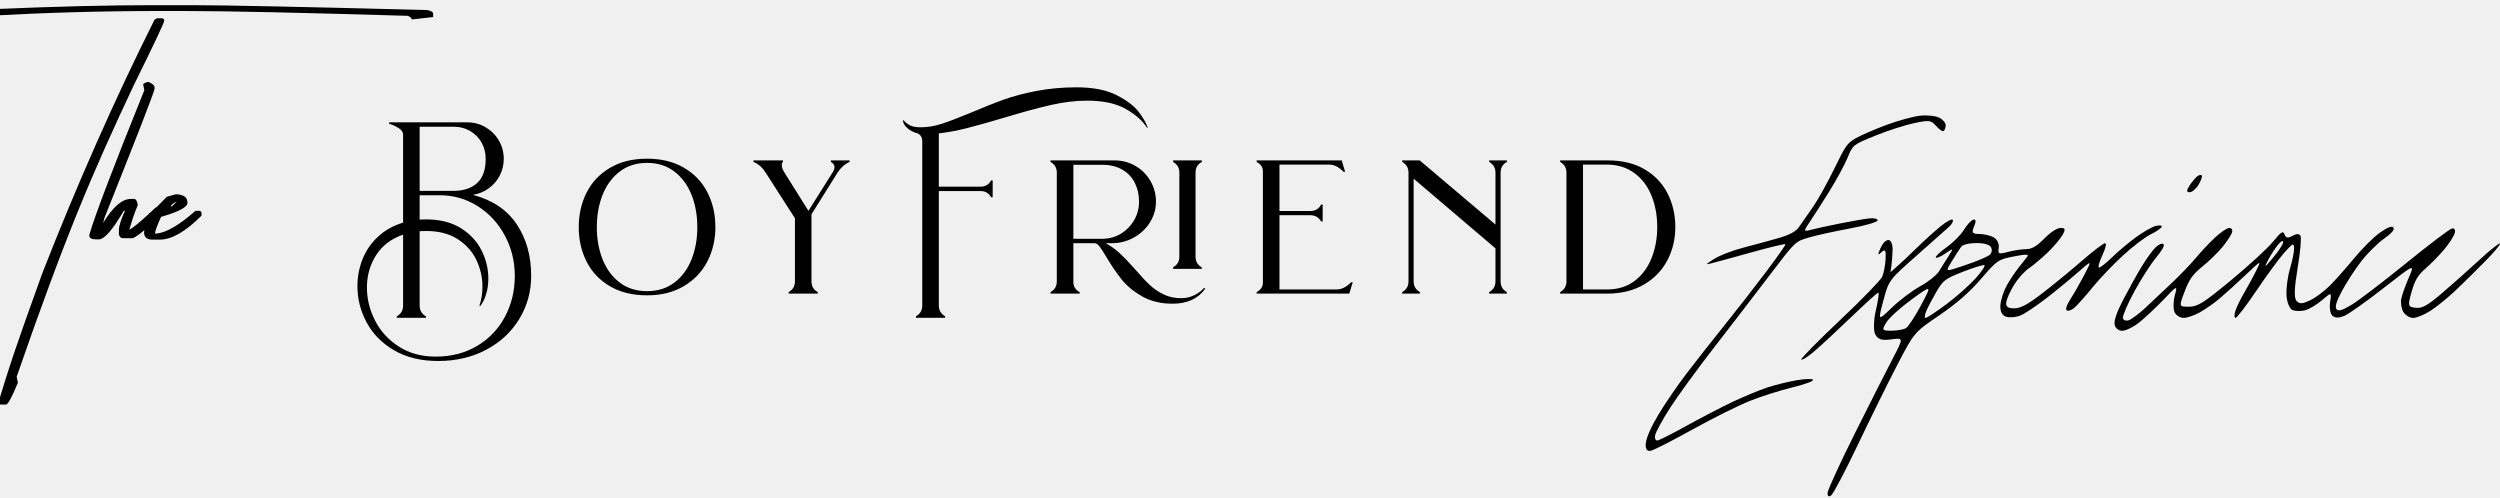
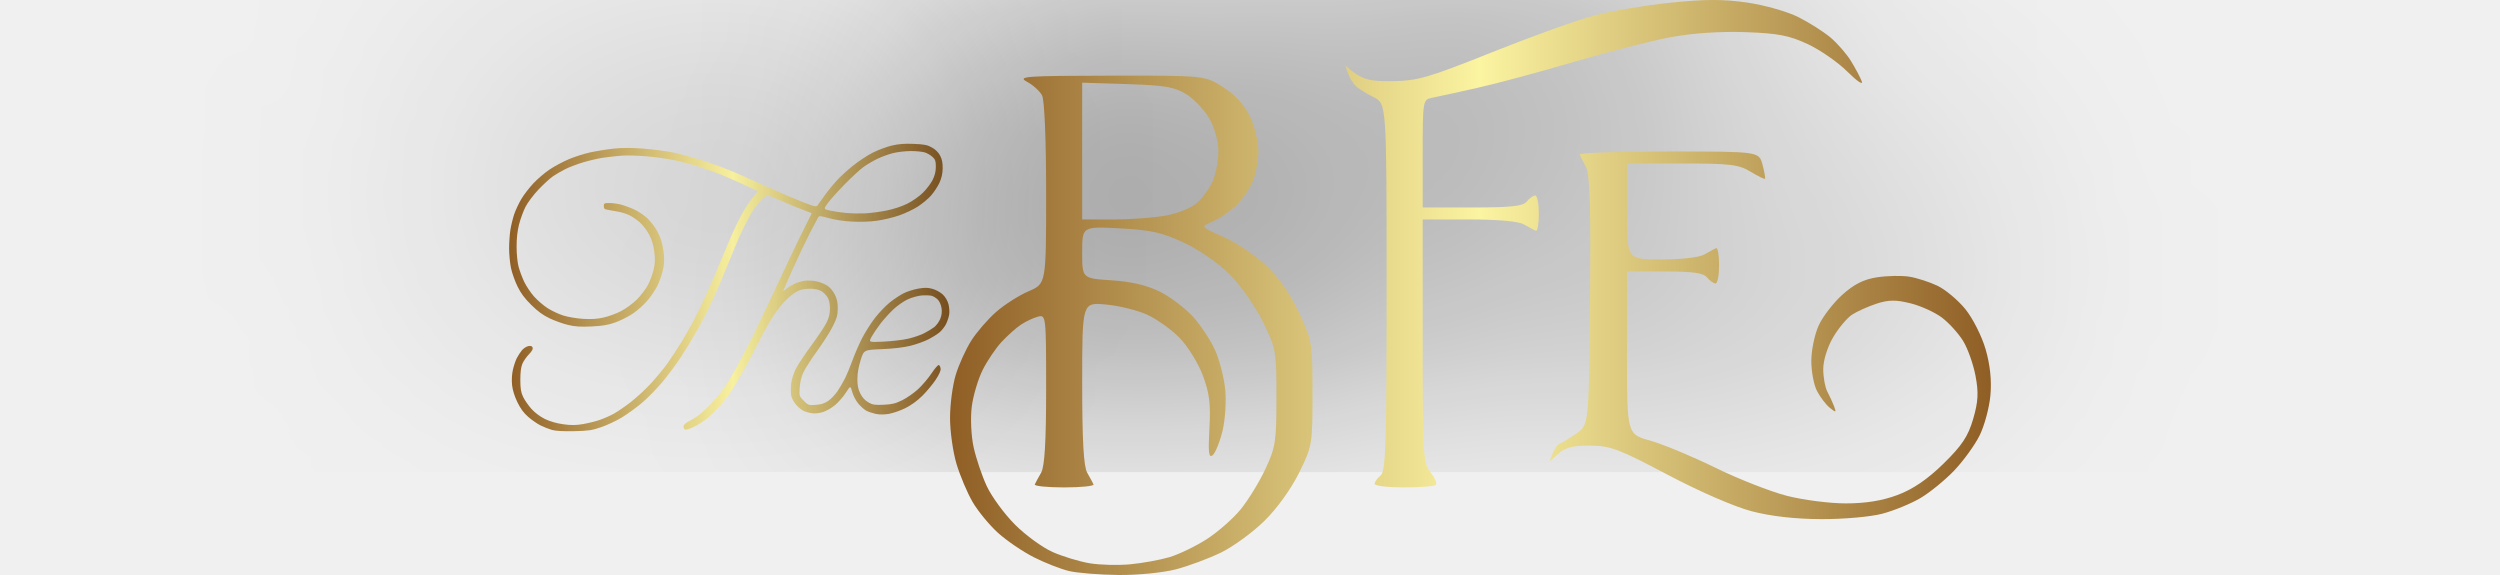
- <svg xmlns="http://www.w3.org/2000/svg" width="482" height="96" viewBox="0 0 482 96">
-   <defs>
-     <style>
-             svg path,
-             svg text {
-                 fill: black;
-                 color-scheme: light;
-             }
- 
-             @media (prefers-color-scheme:dark) {
- 
-                 svg path,
-                 svg text {
-                     fill: white;
-                 }
-             }
-         </style>
-   </defs>
-   <g id="Group-copy">
-     <path id="Path-2" fill="#ffffff" fill-rule="evenodd" stroke="none" d="M 0.175 78 C -0.106 78 -0.292 77.86 -0.292 77.532 C 1.997 70.061 2.465 68.521 8.117 52.785 C 14.89 35.461 22.131 19.118 29.792 3.801 L 30.258 3.521 L 31.194 3.521 C 31.521 3.521 31.66 3.708 31.66 3.988 C 31.66 4.361 29.745 8.424 25.914 16.176 C 17.786 33.406 12.602 45.547 3.213 72.632 L 3.446 73.797 C 2.278 76.598 1.531 78 1.156 78 L 0.175 78 Z M 29.417 46.201 C 28.342 46.201 27.783 45.735 27.783 44.847 C 27.783 44.693 27.794 44.535 27.82 44.373 C 26.951 45.12 26.222 45.638 25.635 45.921 L 23.58 45.921 C 23.346 45.921 23.112 45.686 22.925 45.266 L 22.925 44.333 C 22.925 43.632 23.299 42.37 24.093 40.643 L 23.86 40.643 C 21.711 44.331 20.124 46.153 19.049 46.153 L 18.582 46.153 C 17.742 46.153 17.274 45.921 17.226 45.5 L 17.226 45.266 C 18.161 41.95 21.665 32.659 27.83 17.389 L 27.596 16.22 C 27.97 15.941 28.343 15.801 28.624 15.801 C 29.278 16.082 29.652 16.363 29.792 16.69 L 29.792 17.157 C 29.604 18.091 26.383 26.356 20.123 42.046 C 20.123 42.092 20.029 42.419 19.889 42.979 C 21.757 39.897 23.533 38.356 25.215 38.356 L 25.868 38.356 C 26.195 38.356 26.429 38.729 26.569 39.523 C 25.914 41.111 25.354 42.745 24.934 44.333 C 25.724 43.844 27.006 42.801 28.716 41.223 L 28.716 41.111 C 28.764 41.111 28.833 41.086 28.915 41.04 C 29.27 40.71 29.635 40.365 30.026 39.99 L 30.152 39.99 C 30.683 39.477 31.349 38.797 32.173 37.935 L 33.856 37.469 L 34.276 37.469 C 35.538 37.609 36.143 38.122 36.143 39.103 C 36.143 39.944 34.463 40.831 31.053 41.812 C 30.306 43.493 29.886 44.567 29.886 45.033 L 30.118 45.033 C 31.986 44.894 34.51 43.446 37.686 40.644 L 38.433 40.644 C 38.713 40.691 38.853 40.831 38.853 41.111 L 38.853 41.577 C 35.77 44.66 33.109 46.201 30.773 46.201 L 29.417 46.201 Z M 32.92 39.803 L 33.109 39.803 L 34.09 38.87 C 33.388 39.15 33.014 39.476 32.92 39.803 Z M 79.399 3.755 C 79.399 3.568 79.165 3.288 78.652 3.054 C 58.285 2.448 43.853 2.121 35.398 2.121 L 30.773 2.121 C 19.516 2.121 8.445 2.447 -2.345 3.054 L -2.812 2.4 C -2.158 1.933 -1.55 1.747 -0.989 1.747 C 11.108 1.234 21.15 1 29.091 1 L 37.173 1 C 43.525 1 58.567 1.326 82.343 1.933 C 83.09 2.073 83.509 2.308 83.509 2.634 L 83.509 3.287 L 79.399 3.755 Z" />
-     <path id="Shape-51" fill="#ffffff" fill-rule="evenodd" stroke="none" d="M 364.486 52.489 C 366.601 50.641 368.293 49.041 369.607 47.744 C 370.916 46.453 372.945 44.614 374.119 43.656 C 375.289 42.701 376.354 42.129 376.49 42.382 C 376.626 42.636 376.336 43.213 375.845 43.665 C 375.353 44.118 372.555 46.603 369.605 49.208 C 364.17 54.007 364.17 54.007 363.116 57.94 C 362.048 61.928 362.048 61.928 364.759 59.305 C 366.24 57.873 368.693 56.024 370.214 55.193 C 371.731 54.364 373.351 53.08 373.817 52.34 C 374.282 51.601 375.121 50.27 375.68 49.382 C 376.684 47.789 376.679 47.785 375.046 48.886 C 374.138 49.499 373.311 49.841 373.21 49.645 C 373.109 49.45 374.073 48.543 375.348 47.633 C 376.619 46.725 378.11 45.218 378.663 44.283 C 379.215 43.351 380.024 42.483 380.462 42.352 C 380.961 42.203 381.021 42.67 380.623 43.608 C 380.081 44.883 380.233 45.109 381.634 45.109 C 382.54 45.109 383.8 45.417 384.433 45.793 C 385.067 46.17 385.484 47.067 385.359 47.79 C 385.155 48.96 385.352 49.047 387.124 48.572 C 388.22 48.278 389.792 48.038 390.617 48.038 C 391.728 48.038 392.65 47.502 394.153 45.985 C 395.392 44.734 396.611 43.946 397.306 43.946 C 398.198 43.946 398.271 44.239 397.646 45.322 C 397.208 46.081 395.917 47.599 394.773 48.695 C 393.624 49.796 391.995 51.167 391.155 51.739 C 390.313 52.312 389.037 53.734 388.318 54.903 C 387.596 56.076 386.917 57.58 386.812 58.242 C 386.676 59.1 387.108 59.45 388.308 59.45 C 389.579 59.45 390.95 58.714 393.844 56.48 C 395.944 54.86 399.38 52.037 401.479 50.211 C 403.565 48.396 405.526 46.907 405.848 46.892 C 406.19 46.875 405.976 47.842 405.331 49.218 C 404.721 50.522 404.437 51.592 404.704 51.589 C 404.97 51.587 406.085 50.706 407.178 49.636 C 408.267 48.569 410.326 46.836 411.752 45.784 C 413.173 44.736 414.922 43.735 415.644 43.556 C 416.366 43.377 416.873 43.457 416.771 43.733 C 416.669 44.01 415.71 44.664 414.637 45.188 C 413.563 45.713 411.147 47.559 409.26 49.298 C 407.361 51.049 404.707 53.838 403.365 55.495 C 402.014 57.162 400.455 58.909 399.904 59.37 C 399.353 59.831 398.705 60.034 398.464 59.821 C 398.185 59.574 398.467 58.758 399.24 57.572 C 399.903 56.553 401.104 54.449 401.906 52.901 C 403.353 50.107 403.353 50.107 400.641 52.489 C 399.139 53.808 396.377 56.075 394.5 57.527 C 392.613 58.987 390.388 60.471 389.564 60.818 C 388.739 61.166 387.492 61.278 386.795 61.068 C 385.99 60.825 385.583 60.002 385.677 58.812 C 385.758 57.786 386.317 56.077 386.917 55.012 C 387.514 53.952 388.538 52.414 389.193 51.593 C 389.845 50.775 390.605 49.817 390.881 49.463 C 391.241 49.004 390.5 48.997 388.271 49.438 C 385.226 50.041 385.075 50.144 381.932 53.776 C 379.672 56.388 377.214 58.535 373.889 60.796 C 369.054 64.084 369.054 64.084 365.786 70.375 C 363.959 73.892 360.556 80.776 358.21 85.705 C 355.826 90.715 353.488 95.162 353.051 95.51 C 352.581 95.884 352.301 95.666 352.368 94.979 C 352.43 94.34 354.898 88.99 357.8 83.192 C 360.648 77.504 363.865 71.152 364.99 68.995 C 367.013 65.114 367.013 65.114 364.631 65.43 C 362.786 65.675 362.09 65.457 361.556 64.467 C 361.171 63.753 361.226 61.686 361.678 59.778 C 362.118 57.917 362.322 56.411 362.132 56.42 C 361.943 56.429 359.57 58.572 356.837 61.203 C 354.078 63.858 350.829 66.864 349.635 67.863 C 348.438 68.866 347.378 69.519 347.283 69.313 C 347.189 69.106 350.604 65.644 354.818 61.669 C 358.976 57.748 362.583 54.031 362.882 53.363 C 363.181 52.696 363.478 51.159 363.542 49.949 C 363.634 48.222 363.465 47.947 362.737 48.637 C 362.03 49.308 361.984 49.132 362.539 47.891 C 363.013 46.835 363.556 46.277 364.111 46.277 C 364.578 46.277 364.929 47.134 364.892 48.186 C 364.854 49.241 364.748 50.641 364.655 51.295 L 364.486 52.489 Z M 318.336 86.886 C 317.553 87.089 317.205 86.606 317.31 85.465 C 317.41 84.388 318.327 82.312 319.753 79.926 C 320.997 77.845 323.45 74.262 325.2 71.968 C 326.937 69.691 330.17 65.58 332.379 62.84 C 334.567 60.125 338.17 55.501 340.383 52.568 C 342.574 49.665 344.302 47.208 344.243 47.082 C 344.184 46.956 341.242 47.661 337.694 48.651 C 334.133 49.645 330.632 50.602 329.925 50.775 C 328.747 51.061 328.799 50.986 330.535 49.891 C 331.575 49.235 334.085 48.271 336.11 47.749 C 338.132 47.228 341.179 46.399 342.883 45.907 C 345.076 45.274 346.229 44.649 346.857 43.754 C 347.342 43.063 348.548 41.332 349.534 39.912 C 350.515 38.5 352.383 35.144 353.678 32.473 C 355.811 28.072 356.15 27.595 357.802 26.645 C 358.79 26.077 361.449 24.924 363.707 24.084 C 365.959 23.246 368.883 22.446 370.212 22.304 C 371.54 22.161 373.202 22.339 373.907 22.7 C 374.612 23.06 375.164 23.733 375.133 24.194 C 375.101 24.655 374.919 25.142 374.727 25.275 C 374.536 25.408 373.888 24.966 373.289 24.295 C 372.277 23.16 371.994 23.123 369.069 23.732 C 367.342 24.092 363.984 25.174 361.601 26.139 C 357.248 27.903 357.248 27.903 356.23 30.365 C 355.666 31.73 354.108 34.613 352.759 36.783 C 351.4 38.97 349.684 41.653 348.954 42.734 C 347.683 44.613 347.693 44.691 349.155 44.305 C 349.999 44.082 352.492 43.538 354.691 43.096 C 356.886 42.654 359.447 42.21 360.384 42.108 C 361.321 42.006 362.051 42.182 362.008 42.499 C 361.964 42.817 359.526 43.521 356.586 44.064 C 353.639 44.608 350.078 45.395 348.675 45.811 C 346.119 46.57 346.119 46.57 341.164 53.088 C 338.391 56.737 333.57 63.01 330.446 67.035 C 327.279 71.116 323.478 76.325 322.031 78.575 C 320.572 80.841 319.254 83.247 319.113 83.908 C 318.971 84.57 319.214 85.02 319.652 84.907 C 320.091 84.795 322.667 83.475 325.366 81.982 C 328.051 80.496 331.964 78.467 334.067 77.47 C 336.163 76.476 339.131 75.244 340.666 74.73 C 342.199 74.217 344.817 73.571 346.487 73.295 C 348.154 73.019 349.54 73 349.567 73.254 C 349.595 73.507 347.77 74.161 345.509 74.706 C 343.244 75.252 339.596 76.412 337.4 77.286 C 335.198 78.162 330.301 80.596 326.5 82.706 C 322.672 84.83 318.987 86.718 318.336 86.886 Z M 364.639 63.761 C 365.71 63.756 366.961 63.546 367.421 63.295 C 367.88 63.045 369.217 61.032 370.384 58.838 C 372.484 54.891 372.484 54.891 368.61 57.696 C 366.463 59.251 364.249 61.255 363.698 62.145 C 362.774 63.64 362.85 63.77 364.639 63.761 Z M 409.169 63.771 C 408.446 63.771 407.782 63.217 407.692 62.542 C 407.582 61.715 408.126 60.165 409.359 57.782 C 410.355 55.856 411.933 53.017 412.866 51.471 C 413.794 49.932 415.025 48.229 415.606 47.68 C 416.186 47.132 416.86 46.852 417.104 47.058 C 417.392 47.301 416.886 48.233 415.673 49.696 C 414.635 50.948 412.749 53.886 411.476 56.238 C 410.192 58.61 409.208 60.907 409.297 61.327 C 409.386 61.747 409.907 61.931 410.453 61.735 C 410.998 61.539 412.434 60.459 413.639 59.339 C 414.84 58.224 417.161 56.038 418.793 54.486 C 420.417 52.943 422.476 50.794 423.373 49.708 C 424.267 48.626 425.905 46.885 427.011 45.839 C 428.114 44.796 429.377 43.946 429.821 43.946 C 430.265 43.946 430.492 44.351 430.325 44.847 C 430.158 45.344 429.332 46.593 428.487 47.626 C 427.639 48.663 425.907 50.348 424.638 51.371 C 422.784 52.865 422.096 53.827 421.206 56.177 C 420.083 59.144 420.083 59.144 422.035 59.133 C 423.741 59.122 424.78 58.466 430.211 53.977 C 433.587 51.186 437.185 47.876 438.231 46.602 C 439.835 44.649 440.174 44.437 440.467 45.203 C 440.732 45.895 441.087 45.96 441.974 45.476 C 442.785 45.033 443.25 45.028 443.528 45.458 C 443.746 45.796 443.506 48.554 442.99 51.615 C 442.334 55.506 442.266 57.5 442.777 58.025 C 443.375 58.639 443.881 58.614 445.397 57.897 C 446.428 57.41 448.152 56.124 449.225 55.043 C 450.294 53.966 452.43 51.555 453.965 49.693 C 455.491 47.843 457.71 45.652 458.902 44.816 C 460.342 43.805 461.191 43.494 461.453 43.881 C 461.716 44.268 461.107 44.983 459.622 46.028 C 458.393 46.893 456.415 48.862 455.224 50.408 C 454.026 51.962 452.37 54.508 451.546 56.065 C 450.452 58.131 450.154 59.102 450.466 59.589 C 450.778 60.076 451.574 59.855 453.357 58.784 C 454.705 57.974 459.494 54.319 463.951 50.7 C 468.352 47.127 472.282 44.152 472.734 44.049 C 473.205 43.941 473.437 44.314 473.278 44.921 C 473.124 45.506 472.23 46.907 471.287 48.038 C 470.34 49.174 468.712 50.842 467.669 51.743 C 466.196 53.016 465.584 54.031 464.958 56.252 C 464.188 58.982 464.229 59.155 465.703 59.342 C 466.956 59.501 467.951 58.957 470.73 56.599 C 472.621 54.994 475.889 52.089 477.989 50.147 C 480.075 48.218 481.87 46.79 481.992 46.961 C 482.114 47.133 480.799 48.704 479.06 50.462 C 477.311 52.232 474.725 54.771 473.319 56.1 C 471.906 57.435 469.786 59.152 468.611 59.91 C 467.432 60.671 465.918 61.294 465.247 61.294 C 464.576 61.294 463.719 60.756 463.342 60.099 C 462.966 59.444 462.804 58.275 462.982 57.501 C 463.159 56.73 463.818 54.907 464.444 53.456 C 465.574 50.837 465.574 50.837 459.63 55.483 C 456.32 58.07 452.891 60.504 452.037 60.869 C 450.946 61.336 450.25 61.342 449.71 60.889 C 449.286 60.534 449.075 59.35 449.24 58.261 C 449.538 56.293 449.538 56.293 447.664 57.887 C 446.629 58.767 445.16 59.644 444.403 59.832 C 443.645 60.02 442.568 60.001 442.009 59.789 C 441.451 59.577 440.924 58.308 440.838 56.975 C 440.752 55.647 441.064 53.286 441.529 51.73 C 441.991 50.183 442.336 48.416 442.299 47.797 C 442.238 46.797 442.036 46.893 440.441 48.681 C 439.451 49.79 437.053 53.05 435.097 55.949 C 433.122 58.876 431.277 61.294 431.015 61.294 C 430.753 61.294 430.744 60.669 430.992 59.906 C 431.241 59.145 432.013 57.567 432.706 56.401 C 433.397 55.239 434.427 53.345 434.996 52.192 C 436.024 50.107 436.024 50.107 433.037 52.931 C 431.382 54.496 429.134 56.536 428.048 57.459 C 426.958 58.384 425.2 59.625 424.143 60.214 C 423.083 60.804 421.672 61.289 421.01 61.291 C 420.347 61.293 419.566 60.809 419.273 60.217 C 418.981 59.626 418.987 58.197 419.286 57.043 C 419.826 54.957 419.826 54.957 417.246 57.651 C 415.817 59.144 413.71 61.132 412.568 62.066 C 411.423 63.002 409.891 63.771 409.169 63.771 Z M 371.266 61.294 C 371.516 61.294 373.313 60.107 375.25 58.663 C 377.178 57.226 379.715 54.979 380.892 53.669 C 382.063 52.365 382.824 51.222 382.587 51.125 C 382.35 51.027 380.495 51.596 378.46 52.391 C 375.071 53.714 374.625 54.046 373.382 56.178 C 372.627 57.471 371.739 59.152 371.411 59.91 C 371.081 60.671 371.016 61.294 371.266 61.294 Z M 376.578 51.88 C 377.382 51.644 379.117 51.056 380.432 50.575 C 381.746 50.093 383.144 49.47 383.542 49.189 C 383.971 48.885 384.126 48.309 383.923 47.769 C 383.711 47.203 382.656 46.863 381.114 46.863 C 379.632 46.863 378.429 47.157 378.105 47.597 C 377.808 48.002 377.017 49.223 376.344 50.314 C 375.193 52.182 375.208 52.282 376.578 51.88 Z M 438.295 49.621 C 439.343 48.379 440.196 47.057 440.196 46.677 C 440.195 46.276 439.777 46.492 439.195 47.193 C 438.643 47.858 437.785 49.184 437.288 50.142 C 436.45 51.756 436.528 51.715 438.295 49.621 Z M 422.16 37.066 C 421.532 37.066 421.526 36.731 422.135 35.795 C 422.588 35.098 423.257 34.294 423.621 34.006 C 423.985 33.718 424.383 33.644 424.505 33.84 C 424.628 34.036 424.343 34.84 423.872 35.628 C 423.4 36.418 422.629 37.066 422.16 37.066 Z" />
-     <path id="BoyFend" fill="#ffffff" fill-rule="evenodd" stroke="none" d="M 176.6 61.27 L 176.6 60.977 C 177.407 60.536 177.811 59.839 177.811 58.885 L 177.811 27.258 C 177.811 26.5 177.506 25.984 176.895 25.715 C 176.161 25.519 175.53 25.202 175.004 24.762 C 174.478 24.321 174.166 23.82 174.068 23.258 L 174.215 23.184 C 174.582 23.624 175.011 23.961 175.5 24.193 C 175.989 24.426 176.636 24.541 177.443 24.541 C 178.813 24.541 180.178 24.321 181.535 23.881 C 182.893 23.441 184.781 22.72 187.203 21.717 C 189.6 20.689 191.705 19.851 193.516 19.203 C 195.326 18.555 197.434 17.998 199.844 17.533 C 202.253 17.068 204.841 16.836 207.605 16.836 C 210.761 16.836 213.329 17.344 215.311 18.359 C 217.292 19.375 218.716 20.463 219.584 21.625 C 220.452 22.787 221.009 23.771 221.254 24.578 L 221.18 24.688 C 220.348 23.342 218.991 22.126 217.107 21.037 C 215.224 19.949 212.717 19.404 209.586 19.404 C 207.409 19.404 205.104 19.68 202.67 20.23 C 200.236 20.781 197.196 21.606 193.551 22.707 C 190.664 23.563 188.287 24.23 186.416 24.707 C 184.545 25.184 182.741 25.519 181.004 25.715 L 181.004 35.99 L 189.039 35.99 C 189.969 35.99 190.653 35.587 191.094 34.779 L 191.387 34.779 L 191.387 38.045 L 191.094 38.045 C 190.653 37.238 189.969 36.834 189.039 36.834 L 181.004 36.834 L 181.004 58.885 C 181.004 59.814 181.408 60.512 182.215 60.977 L 182.215 61.27 L 176.6 61.27 Z M 226.061 58.555 C 223.81 58.555 221.86 58.084 220.209 57.143 C 218.558 56.201 217.242 55.118 216.264 53.895 C 215.285 52.671 214.294 51.217 213.291 49.529 C 212.728 48.575 212.289 47.896 211.971 47.492 C 211.653 47.089 211.346 46.887 211.053 46.887 L 206.943 46.887 L 206.943 54.336 C 206.943 55.241 207.347 55.901 208.154 56.316 L 208.154 56.609 L 202.541 56.609 L 202.541 56.316 C 203.348 55.852 203.752 55.167 203.752 54.262 L 203.752 33.273 C 203.752 32.368 203.348 31.684 202.541 31.219 L 202.541 30.926 L 214.906 30.926 C 216.349 30.926 217.683 31.281 218.906 31.99 C 220.129 32.7 221.095 33.666 221.805 34.889 C 222.514 36.112 222.869 37.445 222.869 38.889 C 222.869 40.307 222.483 41.634 221.713 42.869 C 220.942 44.104 219.902 45.083 218.594 45.805 C 217.285 46.526 215.872 46.887 214.355 46.887 L 213.182 46.887 C 214.209 47.449 215.126 48.111 215.934 48.869 C 216.741 49.627 217.743 50.678 218.941 52.023 C 219.993 53.246 220.905 54.22 221.676 54.941 C 222.446 55.663 223.333 56.269 224.336 56.758 C 225.339 57.247 226.463 57.49 227.711 57.49 C 228.64 57.49 229.497 57.296 230.279 56.904 C 231.062 56.513 231.686 56.048 232.15 55.51 L 232.371 55.656 C 231.001 57.589 228.898 58.555 226.061 58.555 Z M 242.277 56.609 L 242.277 56.316 C 243.085 55.876 243.488 55.278 243.488 54.52 L 243.488 33.018 C 243.488 32.259 243.085 31.659 242.277 31.219 L 242.277 30.926 L 258.68 30.926 L 259.34 33.127 L 259.047 33.127 C 258.117 32.197 257.2 31.732 256.295 31.732 L 246.682 31.732 L 246.682 40.686 L 252.625 40.686 C 253.579 40.686 254.276 40.271 254.717 39.439 L 255.01 39.439 L 255.01 42.703 L 254.717 42.703 C 254.252 41.896 253.555 41.494 252.625 41.494 L 246.682 41.494 L 246.682 55.803 L 257.762 55.803 C 258.667 55.803 259.584 55.338 260.514 54.408 L 260.807 54.408 L 260.146 56.609 L 242.277 56.609 Z M 270.348 56.609 L 270.348 56.316 C 271.155 55.852 271.559 55.167 271.559 54.262 L 271.559 33.273 C 271.559 32.368 271.155 31.684 270.348 31.219 L 270.348 30.926 L 273.723 30.926 L 288.326 43.291 L 288.326 33.273 C 288.326 32.368 287.922 31.684 287.115 31.219 L 287.115 30.926 L 290.527 30.926 L 290.527 31.219 C 289.72 31.659 289.316 32.344 289.316 33.273 L 289.316 54.262 C 289.316 55.191 289.72 55.876 290.527 56.316 L 290.527 56.609 L 287.115 56.609 L 287.115 56.316 C 287.922 55.852 288.326 55.167 288.326 54.262 L 288.326 47.877 L 272.549 34.449 L 272.549 54.262 C 272.549 55.167 272.953 55.852 273.76 56.316 L 273.76 56.609 L 270.348 56.609 Z M 300.801 56.609 L 300.801 56.316 C 301.608 55.852 302.012 55.167 302.012 54.262 L 302.012 33.273 C 302.012 32.368 301.608 31.684 300.801 31.219 L 300.801 30.926 L 310.012 30.926 C 312.776 30.926 315.135 31.501 317.092 32.65 C 319.049 33.8 320.523 35.354 321.514 37.311 C 322.504 39.267 323 41.419 323 43.768 C 323 46.091 322.492 48.225 321.477 50.17 C 320.461 52.115 318.969 53.668 317 54.83 C 315.031 55.992 312.702 56.585 310.012 56.609 L 300.801 56.609 Z M 305.205 55.803 L 309.865 55.803 C 311.92 55.803 313.668 55.266 315.111 54.189 C 316.555 53.113 317.648 51.657 318.395 49.822 C 319.141 47.988 319.514 45.969 319.514 43.768 C 319.514 41.566 319.148 39.555 318.414 37.732 C 317.68 35.91 316.584 34.461 315.129 33.385 C 313.673 32.308 311.931 31.757 309.9 31.732 L 305.205 31.732 L 305.205 55.803 Z M 226.17 51.84 L 226.17 51.547 C 226.977 51.082 227.381 50.397 227.381 49.492 L 227.381 33.273 C 227.381 32.368 226.977 31.684 226.17 31.219 L 226.17 30.926 L 231.711 30.926 L 231.711 31.219 C 230.904 31.659 230.5 32.344 230.5 33.273 L 230.5 49.492 C 230.5 50.422 230.904 51.107 231.711 51.547 L 231.711 51.84 L 226.17 51.84 Z M 206.943 46.043 L 212.777 46.043 C 214.025 45.994 215.169 45.646 216.209 44.998 C 217.249 44.35 218.074 43.486 218.686 42.41 C 219.297 41.334 219.604 40.161 219.604 38.889 C 219.604 37.543 219.333 36.332 218.795 35.256 C 218.257 34.18 217.449 33.329 216.373 32.705 C 215.297 32.081 214.001 31.77 212.484 31.77 L 206.943 31.77 L 206.943 46.043 Z M 160.199 30.926 L 163.795 30.926 L 163.795 31.22 C 162.89 31.611 162.119 32.296 161.483 33.274 L 156.456 41.31 L 156.456 54.262 C 156.456 55.191 156.86 55.876 157.667 56.317 L 157.667 56.61 L 152.053 56.61 L 152.053 56.317 C 152.861 55.852 153.264 55.167 153.264 54.262 L 153.264 42.08 L 147.614 33.274 C 146.978 32.271 146.195 31.586 145.265 31.22 L 145.265 30.926 L 150.953 30.926 L 150.953 31.22 C 150.806 31.317 150.732 31.525 150.732 31.843 C 150.732 32.259 150.904 32.736 151.246 33.274 L 155.869 40.649 L 160.529 33.238 C 160.774 32.846 160.896 32.504 160.896 32.21 C 160.896 31.819 160.664 31.489 160.199 31.22 Z M 124.755 30.596 C 127.543 30.596 129.934 31.189 131.928 32.375 C 133.922 33.562 135.42 35.152 136.423 37.145 C 137.426 39.139 137.927 41.359 137.927 43.805 C 137.927 46.202 137.413 48.397 136.386 50.391 C 135.359 52.385 133.848 53.975 131.855 55.161 C 129.861 56.347 127.494 56.94 124.755 56.94 C 121.966 56.94 119.575 56.353 117.581 55.179 C 115.588 54.005 114.09 52.421 113.087 50.428 C 112.084 48.434 111.582 46.226 111.582 43.805 C 111.582 41.359 112.084 39.139 113.087 37.145 C 114.09 35.152 115.588 33.562 117.581 32.375 C 119.575 31.189 121.966 30.596 124.755 30.596 Z M 124.755 56.133 C 126.809 56.133 128.565 55.583 130.02 54.482 C 131.475 53.381 132.576 51.895 133.322 50.024 C 134.068 48.153 134.441 46.08 134.441 43.805 C 134.441 41.505 134.068 39.42 133.322 37.549 C 132.576 35.678 131.475 34.185 130.02 33.072 C 128.565 31.96 126.809 31.403 124.755 31.403 C 122.7 31.403 120.945 31.96 119.489 33.072 C 118.034 34.185 116.933 35.678 116.187 37.549 C 115.441 39.42 115.068 41.505 115.068 43.805 C 115.068 46.08 115.441 48.153 116.187 50.024 C 116.933 51.895 118.034 53.381 119.489 54.482 C 120.945 55.583 122.7 56.133 124.755 56.133 Z M 75.037 23.588 L 90.118 23.588 C 91.39 23.588 92.564 23.906 93.64 24.542 C 94.716 25.178 95.566 26.034 96.19 27.11 C 96.814 28.186 97.126 29.361 97.126 30.633 C 97.126 31.782 96.869 32.852 96.355 33.843 C 95.842 34.834 95.126 35.659 94.209 36.32 C 93.292 36.98 92.283 37.396 91.182 37.567 C 94.949 38.57 97.762 40.46 99.621 43.236 C 101.48 46.012 102.409 49.333 102.409 53.198 C 102.409 56.207 101.651 58.965 100.135 61.472 C 98.618 63.979 96.496 65.96 93.769 67.416 C 91.041 68.871 87.941 69.599 84.467 69.599 C 81.165 69.599 78.34 68.914 75.991 67.544 C 73.643 66.175 71.876 64.383 70.689 62.169 C 69.503 59.955 68.91 57.625 68.91 55.179 C 68.91 53.369 69.24 51.632 69.901 49.969 C 70.561 48.306 71.558 46.856 72.891 45.621 C 74.224 44.386 75.832 43.487 77.716 42.924 L 77.716 25.973 C 77.716 25.459 77.398 25.013 76.762 24.633 C 76.126 24.254 75.551 24.004 75.037 23.881 Z M 87.439 36.797 C 89.372 36.797 90.888 36.295 91.989 35.292 C 93.09 34.289 93.64 32.736 93.64 30.633 C 93.64 29.483 93.377 28.437 92.851 27.495 C 92.325 26.554 91.592 25.808 90.65 25.257 C 89.708 24.707 88.638 24.432 87.439 24.432 L 80.908 24.432 L 80.908 36.797 Z M 76.505 60.977 C 76.823 60.83 77.104 60.579 77.349 60.224 C 77.594 59.87 77.716 59.435 77.716 58.922 L 77.716 45.236 C 75.441 46.019 73.71 47.333 72.524 49.18 C 71.338 51.027 70.744 53.112 70.744 55.436 C 70.744 57.638 71.27 59.766 72.322 61.82 C 73.374 63.875 74.903 65.545 76.909 66.829 C 78.915 68.113 81.275 68.755 83.99 68.755 C 87.023 68.755 89.696 68.064 92.007 66.682 C 94.319 65.3 96.105 63.423 97.364 61.05 C 98.624 58.677 99.254 56.06 99.254 53.198 C 99.254 50.385 98.612 47.786 97.328 45.401 C 96.043 43.016 94.294 41.126 92.081 39.732 C 89.867 38.338 87.427 37.641 84.761 37.641 L 80.908 37.641 L 80.908 42.337 C 81.177 42.313 81.593 42.3 82.156 42.3 C 84.822 42.3 87.054 42.863 88.852 43.988 C 90.65 45.114 91.983 46.551 92.851 48.3 C 93.72 50.049 94.154 51.853 94.154 53.712 C 94.154 54.739 94.019 55.711 93.75 56.629 C 93.481 57.546 93.102 58.335 92.613 58.995 L 92.429 58.922 C 92.821 57.821 93.016 56.61 93.016 55.289 C 93.016 53.479 92.625 51.755 91.842 50.116 C 91.059 48.477 89.855 47.138 88.228 46.098 C 86.601 45.058 84.59 44.539 82.192 44.539 C 81.605 44.539 81.177 44.551 80.908 44.575 L 80.908 58.922 C 80.908 59.435 81.03 59.87 81.275 60.224 C 81.52 60.579 81.801 60.83 82.119 60.977 L 82.119 61.27 L 76.505 61.27 Z" />
+ <svg xmlns="http://www.w3.org/2000/svg" width="200" height="46" viewBox="0 0 200 46">
+   <g id="Group">
+     <linearGradient id="linearGradient1" x1="40.73" y1="23" x2="75.949" y2="23" gradientUnits="userSpaceOnUse">
+       <stop offset="0" stop-color="#8f5e25" stop-opacity="1" />
+       <stop offset="0.509" stop-color="#fbf4a1" stop-opacity="1" />
+       <stop offset="1" stop-color="#8f5e25" stop-opacity="1" />
+     </linearGradient>
+     <filter id="filter1" x="0" y="0" width="200" height="46" filterUnits="userSpaceOnUse" primitiveUnits="userSpaceOnUse" color-interpolation-filters="sRGB">
+       <feGaussianBlur stdDeviation="10" />
+       <feOffset dx="-3.683" dy="-8.212" result="offsetblur" />
+       <feFlood flood-color="#000000" flood-opacity="1" />
+       <feComposite in2="offsetblur" operator="in" />
+       <feMerge>
+         <feMergeNode />
+         <feMergeNode in="SourceGraphic" />
+       </feMerge>
+     </filter>
+     <path id="Path" fill="url(#linearGradient1)" stroke="none" filter="url(#filter1)" d="M 64.936 17.056 C 63.826 16.642 63.095 16.337 62.595 16.111 C 62.096 15.885 61.592 15.681 61.476 15.659 C 61.335 15.632 61.15 15.733 60.927 15.956 C 60.741 16.141 60.427 16.546 60.228 16.856 C 60.03 17.166 59.652 17.871 59.389 18.422 C 59.126 18.974 58.643 20.107 58.315 20.94 C 57.987 21.774 57.42 23.108 57.055 23.905 C 56.69 24.702 56.095 25.872 55.732 26.506 C 55.369 27.14 54.78 28.102 54.422 28.644 C 54.064 29.185 53.41 30.06 52.969 30.588 C 52.527 31.116 51.796 31.859 51.345 32.24 C 50.894 32.62 50.167 33.147 49.73 33.409 C 49.294 33.672 48.555 34.017 48.089 34.176 C 47.358 34.427 47.064 34.47 45.93 34.495 C 45.086 34.514 44.454 34.478 44.162 34.396 C 43.912 34.325 43.495 34.16 43.235 34.03 C 42.975 33.899 42.532 33.591 42.25 33.344 C 41.891 33.03 41.632 32.676 41.384 32.161 C 41.158 31.689 41.007 31.201 40.965 30.8 C 40.926 30.418 40.95 29.949 41.028 29.598 C 41.098 29.281 41.24 28.855 41.344 28.651 C 41.447 28.447 41.637 28.159 41.764 28.01 C 41.892 27.862 42.12 27.716 42.27 27.688 C 42.466 27.65 42.562 27.683 42.609 27.806 C 42.653 27.921 42.557 28.096 42.312 28.347 C 42.113 28.552 41.877 28.894 41.788 29.108 C 41.68 29.366 41.626 29.796 41.627 30.389 C 41.628 31.09 41.675 31.379 41.847 31.745 C 41.968 32.001 42.268 32.435 42.515 32.71 C 42.787 33.013 43.208 33.329 43.588 33.515 C 43.986 33.71 44.514 33.863 45.043 33.938 C 45.674 34.026 46.046 34.025 46.595 33.935 C 46.992 33.869 47.595 33.722 47.936 33.609 C 48.277 33.495 48.806 33.263 49.111 33.093 C 49.417 32.923 50.037 32.496 50.489 32.144 C 50.941 31.792 51.658 31.127 52.081 30.667 C 52.505 30.207 53.097 29.49 53.397 29.073 C 53.697 28.656 54.245 27.815 54.615 27.204 C 54.985 26.593 55.576 25.501 55.929 24.779 C 56.282 24.057 56.84 22.829 57.167 22.051 C 57.495 21.273 58.021 20.023 58.335 19.273 C 58.65 18.523 59.122 17.529 59.385 17.064 C 59.648 16.6 60.04 16.018 60.256 15.772 C 60.473 15.526 60.633 15.309 60.612 15.289 C 60.592 15.27 60.065 15.022 59.442 14.739 C 58.82 14.455 57.979 14.092 57.574 13.931 C 57.169 13.771 56.384 13.495 55.83 13.317 C 55.275 13.14 54.407 12.91 53.901 12.806 C 53.395 12.702 52.417 12.566 51.728 12.505 C 51.038 12.445 50.134 12.421 49.717 12.454 C 49.3 12.487 48.641 12.561 48.253 12.618 C 47.864 12.675 47.159 12.837 46.687 12.977 C 46.215 13.117 45.568 13.361 45.249 13.519 C 44.931 13.677 44.475 13.94 44.238 14.103 C 44 14.267 43.478 14.746 43.077 15.167 C 42.67 15.597 42.212 16.207 42.037 16.553 C 41.865 16.894 41.635 17.521 41.526 17.945 C 41.393 18.462 41.328 19.051 41.328 19.728 C 41.328 20.318 41.394 20.987 41.486 21.337 C 41.573 21.666 41.776 22.212 41.939 22.549 C 42.101 22.887 42.45 23.409 42.715 23.71 C 42.98 24.011 43.468 24.432 43.798 24.646 C 44.129 24.86 44.699 25.128 45.064 25.242 C 45.429 25.357 46.142 25.476 46.648 25.508 C 47.313 25.549 47.772 25.519 48.298 25.4 C 48.7 25.309 49.335 25.074 49.711 24.876 C 50.086 24.679 50.647 24.264 50.957 23.954 C 51.266 23.644 51.659 23.13 51.829 22.812 C 51.998 22.493 52.206 21.936 52.29 21.574 C 52.41 21.056 52.421 20.75 52.344 20.136 C 52.275 19.592 52.148 19.175 51.922 18.752 C 51.745 18.419 51.415 17.987 51.189 17.792 C 50.963 17.597 50.608 17.349 50.4 17.242 C 50.192 17.135 49.806 17.004 49.541 16.95 C 49.277 16.897 48.89 16.827 48.682 16.796 C 48.363 16.747 48.303 16.699 48.303 16.49 C 48.303 16.261 48.34 16.242 48.79 16.242 C 49.057 16.242 49.523 16.316 49.825 16.405 C 50.127 16.495 50.591 16.678 50.857 16.813 C 51.123 16.947 51.517 17.218 51.734 17.413 C 51.95 17.608 52.266 17.986 52.437 18.251 C 52.607 18.517 52.815 18.958 52.898 19.231 C 52.981 19.504 53.078 20.023 53.113 20.385 C 53.157 20.845 53.126 21.239 53.009 21.698 C 52.918 22.059 52.732 22.582 52.596 22.86 C 52.461 23.137 52.125 23.641 51.851 23.979 C 51.576 24.317 51.041 24.805 50.661 25.064 C 50.28 25.323 49.629 25.654 49.212 25.8 C 48.631 26.003 48.189 26.077 47.315 26.117 C 46.444 26.156 46.003 26.128 45.446 25.995 C 45.045 25.9 44.383 25.662 43.974 25.468 C 43.439 25.214 43.024 24.911 42.499 24.391 C 41.97 23.867 41.667 23.46 41.399 22.91 C 41.195 22.493 40.961 21.834 40.88 21.445 C 40.798 21.056 40.731 20.352 40.73 19.879 C 40.73 19.407 40.777 18.728 40.835 18.37 C 40.893 18.013 41.028 17.46 41.135 17.141 C 41.243 16.823 41.493 16.284 41.693 15.944 C 41.892 15.603 42.33 15.031 42.666 14.673 C 43.001 14.314 43.592 13.81 43.978 13.553 C 44.364 13.296 45.052 12.929 45.507 12.736 C 45.961 12.543 46.729 12.299 47.213 12.192 C 47.697 12.086 48.538 11.951 49.082 11.892 C 49.772 11.817 50.488 11.816 51.453 11.888 C 52.213 11.946 53.288 12.085 53.842 12.198 C 54.395 12.311 55.498 12.612 56.294 12.869 C 57.089 13.125 58.286 13.573 58.955 13.865 C 59.624 14.157 60.895 14.724 61.781 15.125 C 62.667 15.526 63.824 16.017 64.352 16.214 C 65.312 16.574 65.312 16.574 65.468 16.336 C 65.554 16.205 65.811 15.847 66.038 15.539 C 66.265 15.231 66.668 14.74 66.932 14.448 C 67.197 14.155 67.784 13.619 68.236 13.256 C 68.689 12.893 69.406 12.421 69.831 12.207 C 70.256 11.994 70.938 11.74 71.347 11.644 C 71.883 11.517 72.373 11.48 73.1 11.51 C 73.937 11.544 74.185 11.593 74.555 11.8 C 74.842 11.96 75.076 12.194 75.212 12.454 C 75.362 12.742 75.42 13.033 75.413 13.47 C 75.407 13.896 75.327 14.248 75.15 14.631 C 75.009 14.934 74.709 15.391 74.481 15.647 C 74.253 15.903 73.781 16.296 73.432 16.522 C 73.082 16.748 72.41 17.067 71.937 17.232 C 71.465 17.397 70.657 17.589 70.141 17.66 C 69.562 17.738 68.787 17.764 68.12 17.726 C 67.496 17.691 66.724 17.574 66.293 17.449 C 65.681 17.272 65.532 17.258 65.462 17.369 C 65.416 17.444 65.107 18.028 64.777 18.667 C 64.447 19.306 63.852 20.556 63.453 21.445 C 63.055 22.334 62.704 23.13 62.671 23.213 C 62.634 23.309 62.702 23.285 62.856 23.147 C 62.99 23.027 63.282 22.838 63.504 22.727 C 63.726 22.616 64.117 22.497 64.372 22.461 C 64.628 22.426 65.059 22.447 65.332 22.507 C 65.604 22.567 65.992 22.725 66.193 22.858 C 66.411 23.001 66.655 23.295 66.793 23.58 C 66.964 23.933 67.024 24.231 67.02 24.696 C 67.015 25.226 66.949 25.459 66.618 26.115 C 66.401 26.547 65.843 27.424 65.379 28.063 C 64.915 28.702 64.418 29.474 64.276 29.78 C 64.104 30.148 64.003 30.566 63.976 31.016 C 63.936 31.686 63.942 31.703 64.302 32.064 C 64.656 32.417 64.691 32.429 65.265 32.388 C 65.707 32.356 65.967 32.271 66.272 32.06 C 66.498 31.903 66.837 31.542 67.025 31.257 C 67.213 30.973 67.48 30.512 67.618 30.235 C 67.757 29.957 68.018 29.32 68.199 28.82 C 68.38 28.32 68.727 27.525 68.969 27.052 C 69.212 26.58 69.673 25.854 69.993 25.439 C 70.314 25.024 70.848 24.466 71.181 24.197 C 71.514 23.929 72.021 23.594 72.307 23.454 C 72.594 23.313 73.121 23.148 73.478 23.087 C 73.985 23 74.232 23.005 74.607 23.11 C 74.871 23.184 75.238 23.387 75.422 23.56 C 75.621 23.748 75.804 24.055 75.876 24.323 C 75.942 24.569 75.968 24.947 75.934 25.163 C 75.899 25.379 75.783 25.727 75.676 25.938 C 75.569 26.148 75.336 26.442 75.159 26.591 C 74.982 26.74 74.57 26.997 74.245 27.161 C 73.92 27.325 73.279 27.552 72.821 27.665 C 72.289 27.796 71.467 27.893 70.548 27.931 C 69.109 27.991 69.109 27.991 68.852 28.805 C 68.682 29.342 68.594 29.856 68.592 30.313 C 68.591 30.839 68.647 31.122 68.825 31.48 C 68.982 31.797 69.192 32.029 69.463 32.184 C 69.814 32.386 69.976 32.411 70.691 32.38 C 71.371 32.349 71.631 32.286 72.183 32.014 C 72.55 31.833 73.122 31.434 73.453 31.127 C 73.785 30.82 74.266 30.253 74.523 29.867 C 74.779 29.48 75.041 29.181 75.105 29.202 C 75.168 29.223 75.234 29.353 75.25 29.491 C 75.27 29.654 75.128 29.97 74.847 30.393 C 74.609 30.75 74.129 31.325 73.78 31.67 C 73.372 32.073 72.884 32.426 72.415 32.657 C 72.013 32.855 71.417 33.06 71.089 33.113 C 70.703 33.175 70.336 33.174 70.044 33.108 C 69.796 33.053 69.467 32.942 69.311 32.861 C 69.156 32.781 68.87 32.53 68.677 32.304 C 68.48 32.074 68.26 31.661 68.179 31.369 C 68.034 30.846 68.034 30.846 67.676 31.405 C 67.48 31.712 67.097 32.155 66.825 32.389 C 66.544 32.631 66.114 32.88 65.827 32.967 C 65.509 33.064 65.172 33.096 64.918 33.055 C 64.696 33.019 64.396 32.929 64.251 32.855 C 64.107 32.781 63.847 32.56 63.675 32.364 C 63.503 32.167 63.332 31.843 63.294 31.642 C 63.256 31.442 63.255 31.02 63.29 30.706 C 63.326 30.391 63.49 29.861 63.655 29.527 C 63.82 29.194 64.385 28.34 64.91 27.63 C 65.436 26.919 65.985 26.094 66.131 25.795 C 66.322 25.405 66.397 25.093 66.397 24.684 C 66.397 24.313 66.332 24.004 66.209 23.794 C 66.106 23.617 65.879 23.389 65.704 23.287 C 65.494 23.165 65.182 23.101 64.785 23.099 C 64.363 23.097 64.056 23.161 63.753 23.316 C 63.516 23.437 63.098 23.77 62.823 24.056 C 62.549 24.342 62.12 24.885 61.869 25.262 C 61.619 25.638 61.119 26.525 60.757 27.232 C 60.396 27.939 59.825 29.017 59.489 29.628 C 59.153 30.24 58.646 31.081 58.363 31.497 C 58.08 31.914 57.53 32.574 57.141 32.964 C 56.687 33.419 56.175 33.808 55.711 34.051 C 55.284 34.273 54.92 34.402 54.822 34.364 C 54.725 34.327 54.668 34.214 54.686 34.092 C 54.707 33.952 54.915 33.786 55.323 33.583 C 55.733 33.378 56.206 32.999 56.787 32.406 C 57.331 31.852 57.871 31.163 58.261 30.529 C 58.599 29.978 59.264 28.777 59.739 27.86 C 60.214 26.944 61.18 24.943 61.886 23.415 C 62.592 21.887 63.567 19.831 64.053 18.846 L 64.936 17.056 Z M 70.683 27.329 C 71.345 27.298 72.228 27.194 72.644 27.099 C 73.061 27.004 73.629 26.812 73.907 26.672 C 74.185 26.532 74.556 26.308 74.731 26.174 C 74.907 26.04 75.127 25.741 75.219 25.509 C 75.337 25.214 75.368 24.955 75.321 24.643 C 75.282 24.38 75.158 24.102 75.019 23.962 C 74.889 23.833 74.663 23.697 74.517 23.66 C 74.371 23.623 74.015 23.613 73.726 23.637 C 73.437 23.661 72.939 23.8 72.619 23.946 C 72.299 24.093 71.782 24.454 71.47 24.748 C 71.158 25.043 70.699 25.548 70.45 25.871 C 70.201 26.194 69.881 26.667 69.738 26.922 C 69.479 27.387 69.479 27.387 70.683 27.329 Z M 69.21 17.069 C 69.627 17.049 70.389 16.949 70.905 16.847 C 71.466 16.736 72.135 16.516 72.574 16.299 C 72.992 16.093 73.532 15.715 73.831 15.421 C 74.12 15.137 74.471 14.674 74.611 14.392 C 74.789 14.035 74.867 13.714 74.867 13.338 C 74.867 12.886 74.824 12.758 74.604 12.555 C 74.46 12.421 74.187 12.26 73.998 12.198 C 73.809 12.135 73.299 12.084 72.866 12.084 C 72.433 12.084 71.786 12.16 71.427 12.252 C 71.069 12.344 70.503 12.552 70.17 12.713 C 69.837 12.875 69.337 13.173 69.059 13.374 C 68.781 13.576 68.099 14.207 67.544 14.776 C 66.988 15.345 66.386 16.018 66.205 16.272 C 65.875 16.733 65.875 16.733 66.457 16.858 C 66.777 16.926 67.357 17.01 67.746 17.044 C 68.135 17.077 68.794 17.089 69.21 17.069 Z" />
+     <linearGradient id="linearGradient2" x1="76.004" y1="23" x2="159.27" y2="23" gradientUnits="userSpaceOnUse">
+       <stop offset="0" stop-color="#8f5e25" stop-opacity="1" />
+       <stop offset="0.509" stop-color="#fbf4a1" stop-opacity="1" />
+       <stop offset="1" stop-color="#8f5e25" stop-opacity="1" />
+     </linearGradient>
+     <filter id="filter2" x="0" y="0" width="200" height="46" filterUnits="userSpaceOnUse" primitiveUnits="userSpaceOnUse" color-interpolation-filters="sRGB">
+       <feGaussianBlur stdDeviation="10" />
+       <feOffset dx="-3.683" dy="-8.212" result="offsetblur" />
+       <feFlood flood-color="#000000" flood-opacity="1" />
+       <feComposite in2="offsetblur" operator="in" />
+       <feMerge>
+         <feMergeNode />
+         <feMergeNode in="SourceGraphic" />
+       </feMerge>
+     </filter>
+     <path id="path1" fill="url(#linearGradient2)" stroke="none" filter="url(#filter2)" d="M 89.472 45.999 C 87.967 45.981 86.194 45.839 85.532 45.684 C 84.871 45.528 83.604 45.034 82.717 44.585 C 81.83 44.136 80.541 43.261 79.852 42.64 C 79.164 42.019 78.247 40.908 77.816 40.172 C 77.385 39.435 76.8 38.051 76.516 37.095 C 76.232 36.139 76.002 34.484 76.004 33.416 C 76.006 32.348 76.21 30.806 76.459 29.989 C 76.707 29.172 77.265 27.942 77.699 27.256 C 78.133 26.57 79.031 25.533 79.695 24.951 C 80.358 24.369 81.529 23.625 82.296 23.296 C 83.691 22.7 83.691 22.7 83.691 15.469 C 83.691 11.142 83.559 7.992 83.363 7.625 C 83.182 7.288 82.641 6.8 82.161 6.54 C 81.369 6.111 81.99 6.065 88.836 6.054 C 96.384 6.041 96.384 6.041 97.842 6.964 C 98.812 7.578 99.531 8.363 99.988 9.305 C 100.366 10.084 100.675 11.329 100.675 12.071 C 100.675 12.813 100.466 13.919 100.211 14.529 C 99.955 15.14 99.342 16.018 98.849 16.481 C 98.355 16.943 97.521 17.506 96.995 17.731 C 96.038 18.139 96.038 18.139 97.866 18.947 C 98.872 19.39 100.398 20.411 101.258 21.214 C 102.29 22.177 103.194 23.465 103.912 24.995 C 104.976 27.262 105.001 27.413 105.001 31.48 C 105.001 35.558 104.979 35.69 103.927 37.824 C 103.291 39.114 102.162 40.682 101.158 41.668 C 100.226 42.584 98.666 43.723 97.691 44.2 C 96.716 44.676 95.084 45.283 94.064 45.549 C 93.036 45.816 90.988 46.017 89.472 45.999 Z M 90.421 45.143 C 91.39 45.052 92.799 44.796 93.551 44.574 C 94.303 44.352 95.643 43.707 96.528 43.14 C 97.412 42.573 98.632 41.506 99.237 40.769 C 99.842 40.031 100.738 38.574 101.227 37.531 C 102.045 35.787 102.117 35.324 102.117 31.788 C 102.117 28.056 102.084 27.876 101.021 25.72 C 100.418 24.497 99.228 22.801 98.375 21.949 C 97.485 21.061 95.922 19.98 94.709 19.413 C 92.96 18.596 92.073 18.398 89.585 18.268 C 86.575 18.111 86.575 18.111 86.575 20.192 C 86.575 22.273 86.575 22.273 88.92 22.423 C 90.507 22.525 91.757 22.819 92.791 23.334 C 93.63 23.753 94.827 24.658 95.449 25.346 C 96.072 26.035 96.865 27.238 97.212 28.02 C 97.559 28.803 97.921 30.207 98.018 31.141 C 98.114 32.075 98.018 33.569 97.804 34.461 C 97.59 35.352 97.235 36.231 97.015 36.413 C 96.7 36.673 96.645 36.219 96.754 34.269 C 96.865 32.29 96.757 31.436 96.215 30.003 C 95.843 29.018 95 27.667 94.341 27.001 C 93.683 26.334 92.512 25.505 91.739 25.158 C 90.966 24.812 89.488 24.451 88.454 24.358 C 86.575 24.188 86.575 24.188 86.575 30.651 C 86.575 35.237 86.692 37.318 86.976 37.814 C 87.196 38.198 87.424 38.621 87.483 38.753 C 87.542 38.885 86.484 38.993 85.133 38.993 C 83.782 38.993 82.724 38.885 82.783 38.753 C 82.842 38.621 83.07 38.198 83.291 37.814 C 83.572 37.324 83.691 35.334 83.691 31.138 C 83.691 25.266 83.68 25.165 83.033 25.333 C 82.671 25.428 82.058 25.717 81.671 25.975 C 81.284 26.234 80.587 26.857 80.121 27.36 C 79.656 27.864 78.979 28.866 78.616 29.589 C 78.254 30.311 77.862 31.624 77.744 32.506 C 77.627 33.388 77.689 34.845 77.883 35.744 C 78.076 36.644 78.556 38.066 78.949 38.906 C 79.343 39.746 80.357 41.125 81.202 41.972 C 82.048 42.819 83.404 43.805 84.215 44.164 C 85.027 44.522 86.359 44.926 87.175 45.062 C 87.991 45.198 89.451 45.234 90.421 45.143 Z M 123.959 36.913 C 124.321 35.922 124.554 35.588 124.712 35.532 C 124.87 35.476 125.474 35.111 126.055 34.72 C 127.112 34.009 127.112 34.009 127.202 24.104 C 127.269 16.681 127.191 13.998 126.892 13.399 C 126.672 12.959 126.439 12.491 126.375 12.359 C 126.31 12.227 129.51 12.119 133.485 12.119 C 140.713 12.119 140.713 12.119 140.995 13.159 C 141.149 13.731 141.242 14.243 141.2 14.296 C 141.158 14.35 140.639 14.098 140.047 13.737 C 139.098 13.16 138.44 13.081 134.563 13.08 L 130.157 13.079 L 130.157 16.918 C 130.157 20.757 130.157 20.757 132.901 20.757 C 134.51 20.757 135.936 20.592 136.346 20.357 C 136.731 20.137 137.154 19.909 137.287 19.851 C 137.419 19.792 137.527 20.404 137.527 21.21 C 137.527 22.017 137.4 22.677 137.246 22.677 C 137.091 22.677 136.785 22.461 136.566 22.197 C 136.263 21.833 135.442 21.717 133.162 21.717 L 130.157 21.717 L 130.157 28.223 C 130.157 34.729 130.157 34.729 131.999 35.244 C 133.013 35.527 135.356 36.5 137.207 37.407 C 139.057 38.314 141.64 39.33 142.946 39.664 C 144.252 39.999 146.373 40.272 147.66 40.272 C 149.253 40.272 150.575 40.058 151.8 39.6 C 153.033 39.14 154.189 38.352 155.471 37.1 C 156.952 35.653 157.449 34.905 157.853 33.517 C 158.258 32.128 158.297 31.409 158.04 30.058 C 157.862 29.12 157.414 27.864 157.044 27.267 C 156.675 26.67 155.918 25.836 155.362 25.413 C 154.806 24.99 153.676 24.475 152.851 24.268 C 151.68 23.974 151.084 23.98 150.127 24.293 C 149.454 24.513 148.573 24.908 148.169 25.17 C 147.765 25.432 147.08 26.251 146.647 26.989 C 146.191 27.765 145.859 28.835 145.859 29.524 C 145.859 30.18 146.006 30.992 146.186 31.328 C 146.366 31.664 146.609 32.194 146.727 32.506 C 146.917 33.012 146.879 33.024 146.378 32.618 C 146.069 32.367 145.61 31.762 145.357 31.274 C 145.104 30.786 144.9 29.696 144.904 28.851 C 144.908 28.007 145.174 26.74 145.495 26.036 C 145.816 25.332 146.667 24.227 147.386 23.58 C 148.326 22.734 149.11 22.341 150.178 22.181 C 150.994 22.059 152.152 22.038 152.75 22.135 C 153.348 22.232 154.356 22.557 154.989 22.857 C 155.622 23.157 156.626 23.995 157.218 24.719 C 157.811 25.443 158.543 26.889 158.846 27.932 C 159.211 29.192 159.341 30.436 159.232 31.635 C 159.142 32.628 158.749 34.078 158.358 34.857 C 157.968 35.636 157.051 36.897 156.32 37.659 C 155.589 38.421 154.381 39.405 153.634 39.846 C 152.888 40.287 151.518 40.85 150.59 41.096 C 149.653 41.345 147.478 41.538 145.698 41.531 C 143.601 41.522 141.677 41.303 140.129 40.899 C 138.743 40.536 135.959 39.326 133.4 37.973 C 129.509 35.916 128.839 35.664 127.227 35.649 C 125.86 35.637 125.241 35.79 124.689 36.273 L 123.959 36.913 Z M 107.616 5.241 C 108.94 6.4 109.508 6.515 111.366 6.492 C 113.423 6.466 114.234 6.231 119.421 4.158 C 122.594 2.891 126.267 1.571 127.584 1.225 C 128.901 0.879 131.616 0.426 133.617 0.218 C 136.377 -0.069 137.865 -0.072 139.776 0.206 C 141.163 0.408 143.006 0.931 143.872 1.37 C 144.738 1.808 145.892 2.54 146.436 2.997 C 146.98 3.454 147.714 4.295 148.068 4.866 C 148.421 5.437 148.815 6.176 148.942 6.508 C 149.07 6.84 148.558 6.496 147.804 5.744 C 147.051 4.992 145.62 3.996 144.624 3.531 C 143.138 2.837 142.247 2.666 139.64 2.572 C 137.644 2.501 135.444 2.646 133.712 2.963 C 132.197 3.24 128.723 4.126 125.991 4.931 C 123.259 5.737 119.726 6.686 118.14 7.041 C 116.553 7.396 114.931 7.751 114.535 7.829 C 113.83 7.969 113.814 8.069 113.814 12.285 L 113.814 16.598 L 117.78 16.598 C 120.915 16.598 121.83 16.498 122.145 16.118 C 122.365 15.854 122.671 15.639 122.825 15.639 C 122.98 15.639 123.107 16.298 123.107 17.105 C 123.107 17.911 122.998 18.523 122.866 18.464 C 122.734 18.406 122.311 18.178 121.926 17.958 C 121.477 17.701 119.898 17.558 117.52 17.558 L 113.814 17.558 L 113.814 27.273 C 113.814 36.449 113.848 37.031 114.444 37.787 C 114.791 38.227 114.983 38.678 114.871 38.79 C 114.76 38.902 113.611 38.993 112.318 38.993 C 111.026 38.993 109.968 38.866 109.968 38.712 C 109.968 38.558 110.184 38.252 110.449 38.033 C 110.863 37.69 110.929 35.615 110.929 22.966 C 110.929 8.297 110.929 8.297 109.888 7.774 C 109.315 7.486 108.674 7.087 108.463 6.886 C 108.253 6.685 107.976 6.233 107.848 5.881 L 107.616 5.241 Z M 86.575 6.612 L 86.575 17.558 L 89.095 17.558 C 90.481 17.558 92.384 17.412 93.324 17.234 C 94.28 17.054 95.378 16.595 95.813 16.195 C 96.241 15.801 96.79 15.015 97.031 14.449 C 97.273 13.883 97.471 12.823 97.471 12.093 C 97.471 11.317 97.176 10.244 96.762 9.508 C 96.372 8.815 95.543 7.933 94.919 7.546 C 93.967 6.957 93.206 6.825 90.18 6.728 L 86.575 6.612 Z" />
  </g>
</svg>
